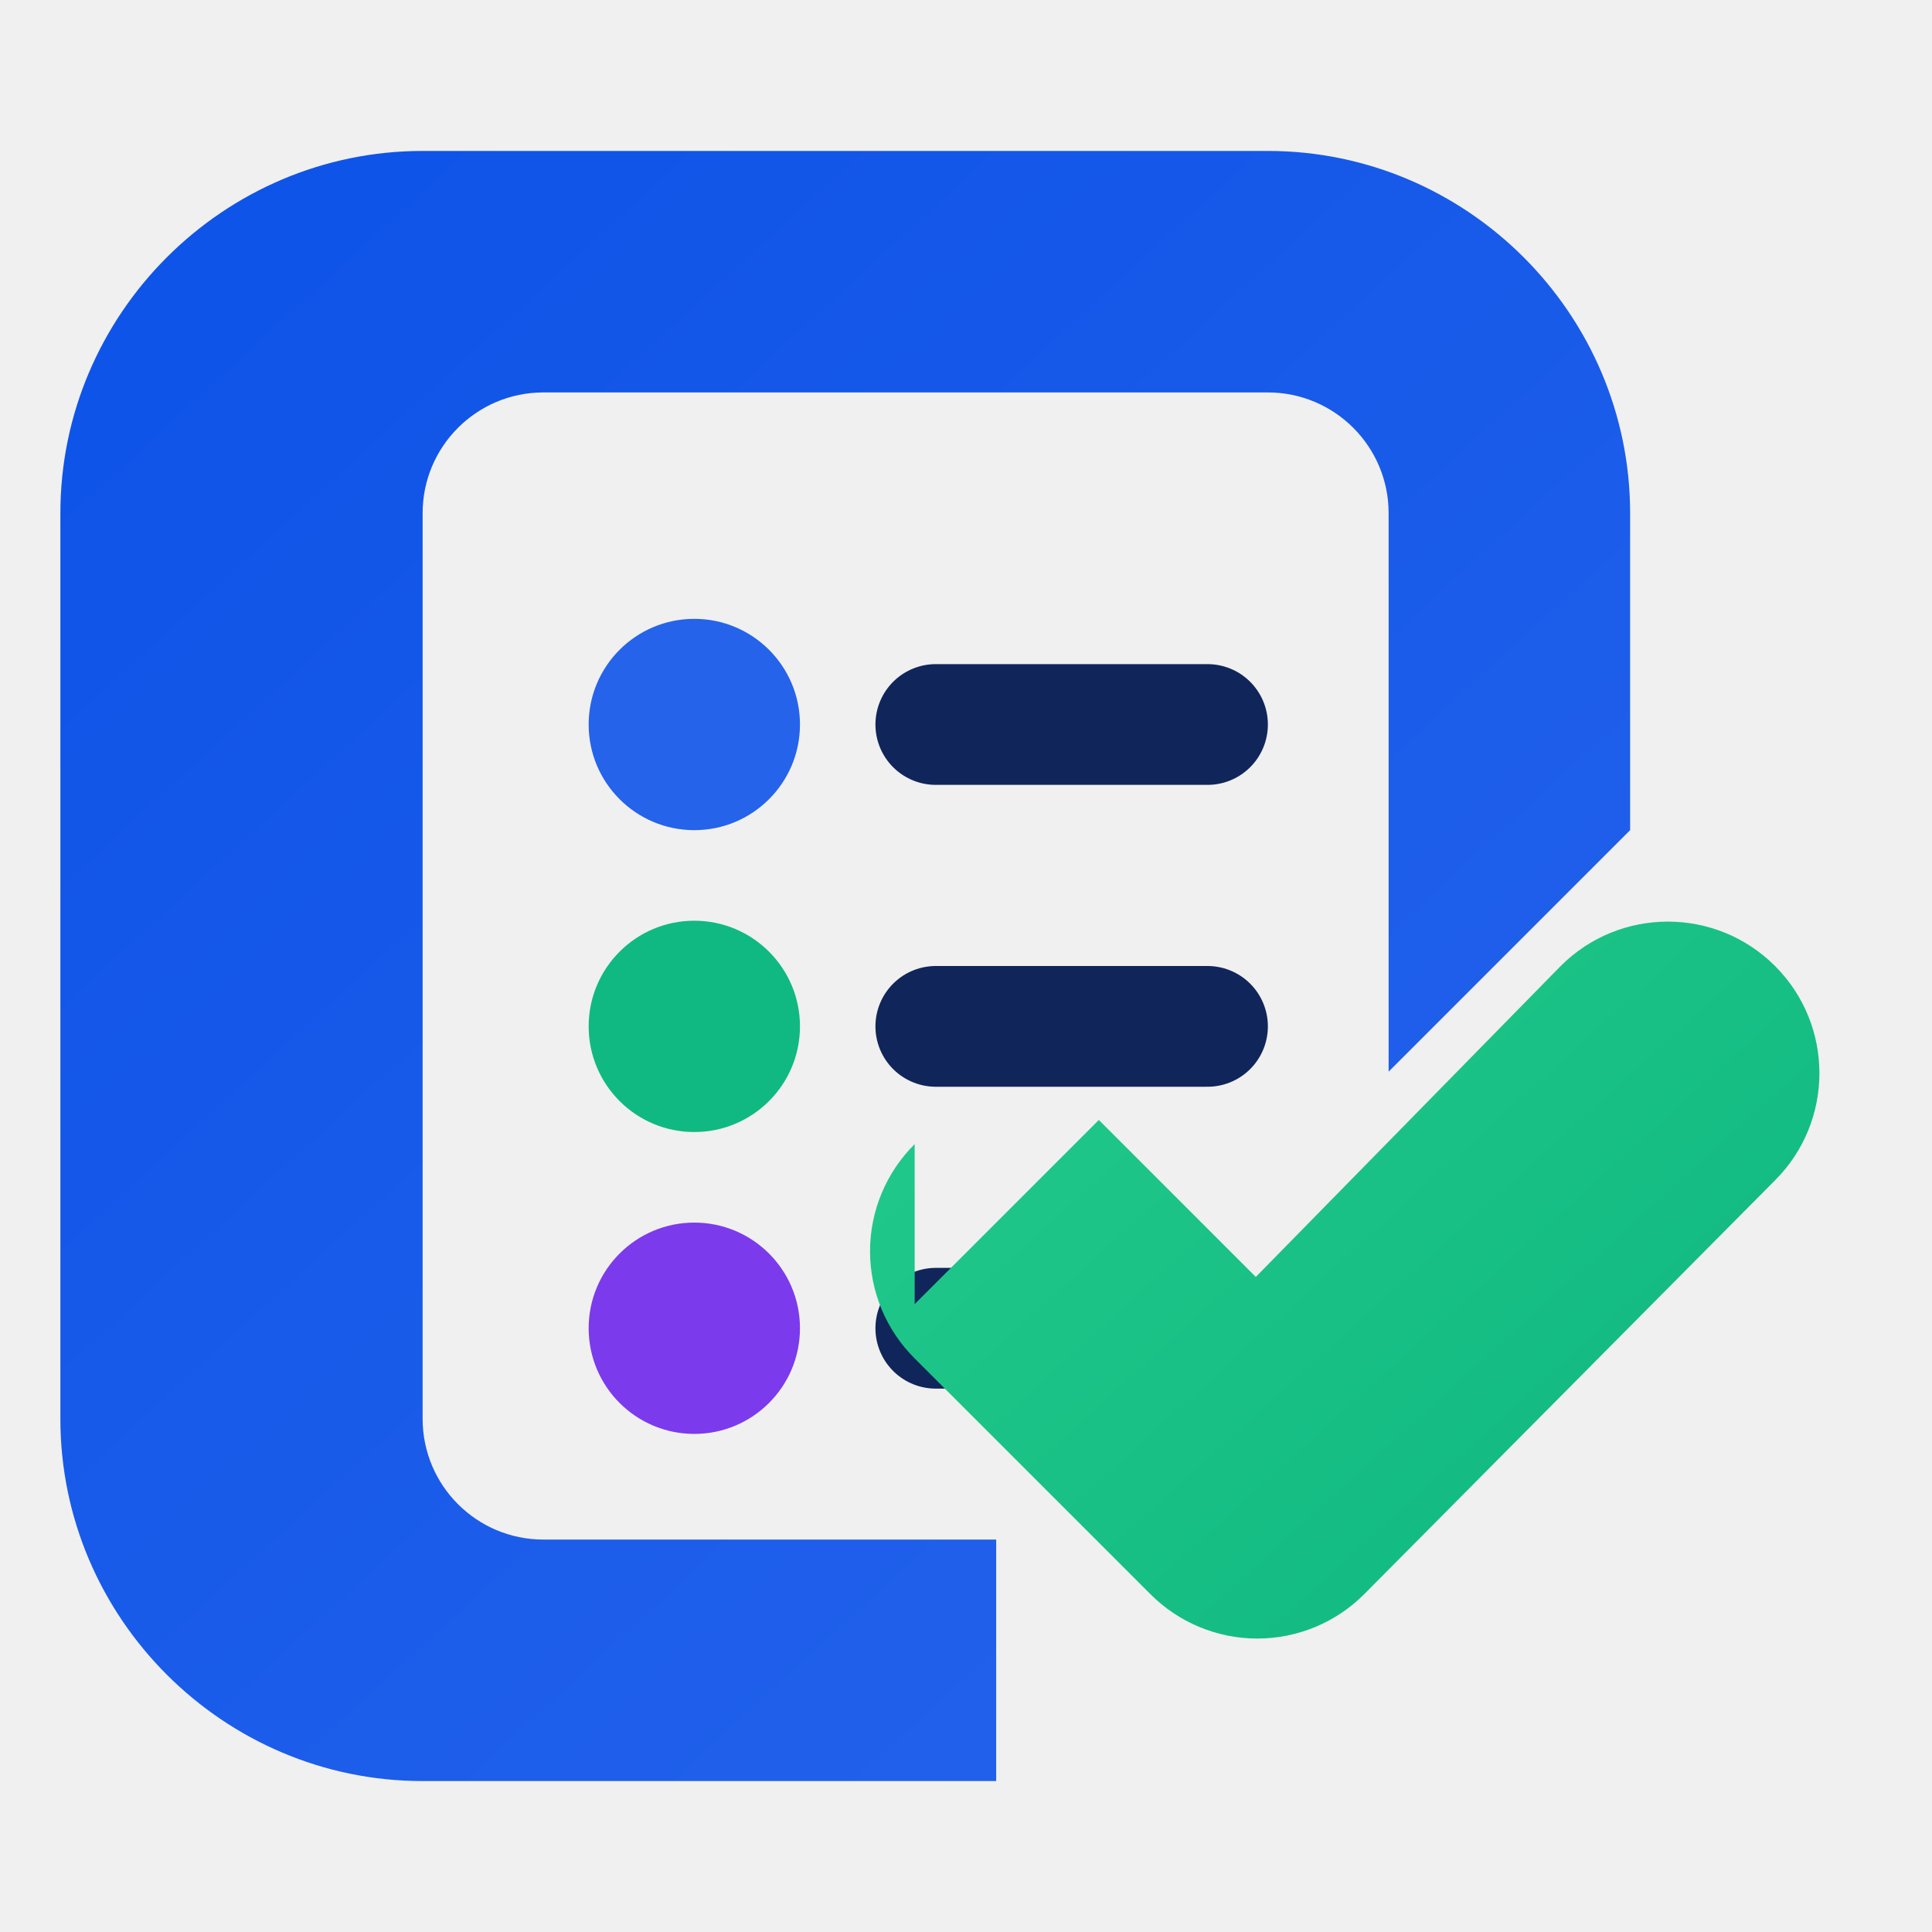
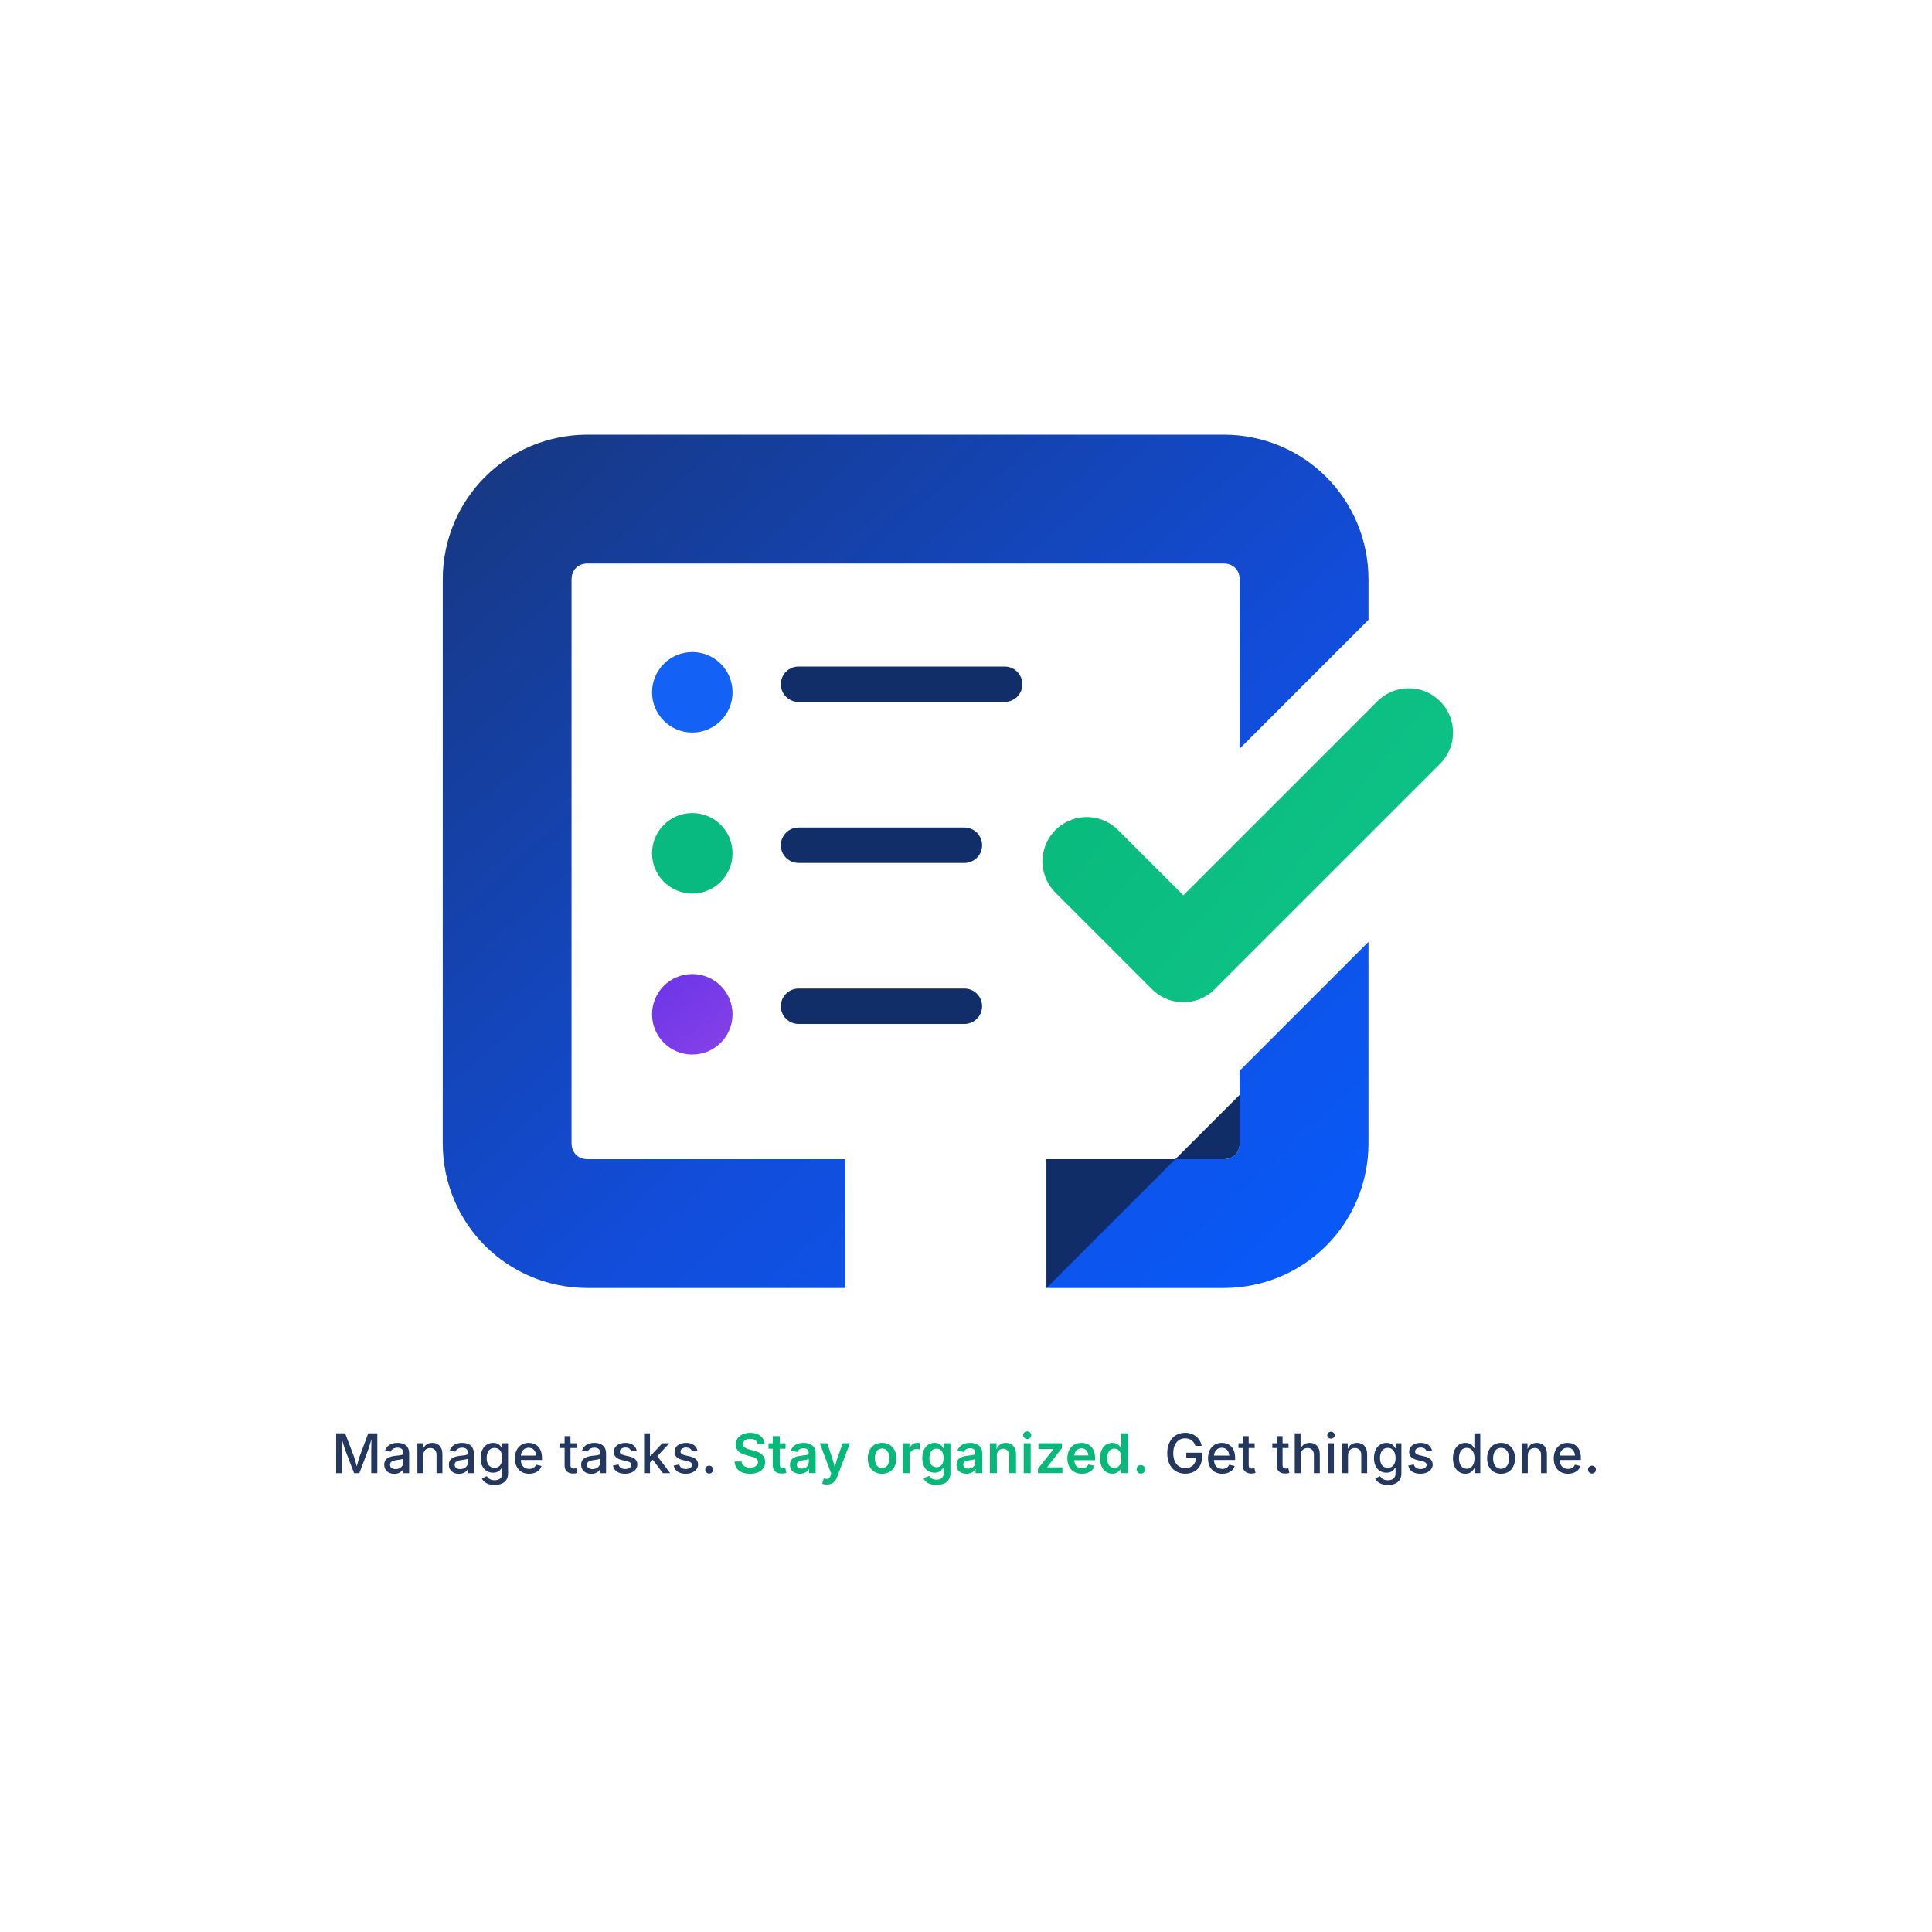
- <svg xmlns="http://www.w3.org/2000/svg" viewBox="0 0 64 64">
+ <svg xmlns="http://www.w3.org/2000/svg" width="1200" height="1200" viewBox="0 0 1200 1200" fill="none">
  <defs>
-     <linearGradient id="blue" x1="10" y1="8" x2="54" y2="56" gradientUnits="userSpaceOnUse">
-       <stop stop-color="#0f54e8" />
-       <stop offset="1" stop-color="#2563eb" />
+     <linearGradient id="blue" x1="300" y1="250" x2="850" y2="850" gradientUnits="userSpaceOnUse">
+       <stop offset="0" stop-color="#17377E" />
+       <stop offset="0.55" stop-color="#124DDA" />
+       <stop offset="1" stop-color="#075CFF" />
    </linearGradient>
-     <linearGradient id="green" x1="35" y1="29" x2="55" y2="51" gradientUnits="userSpaceOnUse">
-       <stop stop-color="#22c98b" />
-       <stop offset="1" stop-color="#10b981" />
+     <linearGradient id="green" x1="620" y1="430" x2="890" y2="650" gradientUnits="userSpaceOnUse">
+       <stop offset="0" stop-color="#08B77A" />
+       <stop offset="1" stop-color="#10C58A" />
+     </linearGradient>
+     <linearGradient id="purple" x1="455" y1="575" x2="500" y2="635" gradientUnits="userSpaceOnUse">
+       <stop offset="0" stop-color="#6D36E8" />
+       <stop offset="1" stop-color="#8B43E8" />
    </linearGradient>
  </defs>
-   <path fill="url(#blue)" d="M14 5h28c6.6 0 12 5.4 12 12v10.5l-8 8V17a4 4 0 0 0-4-4H18a4 4 0 0 0-4 4v30a4 4 0 0 0 4 4h15v8H14C7.4 59 2 53.6 2 47V17C2 10.4 7.4 5 14 5Z" />
-   <circle cx="23" cy="24" r="3.5" fill="#2563eb" />
-   <circle cx="23" cy="34" r="3.5" fill="#10b981" />
-   <circle cx="23" cy="44" r="3.5" fill="#7c3aed" />
-   <path d="M31 24h9M31 34h9M31 44h6" stroke="#10255a" stroke-width="4" stroke-linecap="round" />
-   <path fill="url(#green)" d="m30.3 43.2 6.1-6.1 5.2 5.2L51.7 32a5 5 0 0 1 7.1 7.1L45.2 52.8a5 5 0 0 1-7.1 0l-7.8-7.8a5 5 0 0 1 0-7.1Z" />
+   <rect width="1200" height="1200" fill="white" />
+   <path d="M365 270        C315 270 275 310 275 360        V710        C275 760 315 800 365 800        H525        V720        H365        C359 720 355 716 355 710        V360        C355 354 359 350 365 350        H760        C766 350 770 354 770 360        V465        L850 385        V360        C850 310 810 270 760 270        H365Z" fill="url(#blue)" />
+   <path d="M650 800        H760        C810 800 850 760 850 710        V585        L770 665        V710        C770 716 766 720 760 720        H650        V800Z" fill="url(#blue)" />
+   <path d="M650 800 L770 680 V710 C770 716 766 720 760 720 H650 V800Z" fill="#102D68" />
+   <circle cx="430" cy="430" r="25" fill="#1461F5" />
+   <circle cx="430" cy="530" r="25" fill="#08BA80" />
+   <circle cx="430" cy="630" r="25" fill="url(#purple)" />
+   <rect x="485" y="414" width="150" height="22" rx="11" fill="#122E69" />
+   <rect x="485" y="514" width="125" height="22" rx="11" fill="#122E69" />
+   <rect x="485" y="614" width="125" height="22" rx="11" fill="#122E69" />
+   <path d="M675 535        L735 595        L875 455" stroke="url(#green)" stroke-width="55" stroke-linecap="round" stroke-linejoin="round" />
+   <text x="600" y="915" text-anchor="middle" font-family="Inter, Arial, Helvetica, sans-serif" font-size="34" font-weight="500" letter-spacing="0.2">
+     <tspan fill="#24385F">Manage tasks. </tspan>
+     <tspan fill="#08B77A" font-weight="600">Stay organized.</tspan>
+     <tspan fill="#24385F"> Get things done.</tspan>
+   </text>
</svg>
